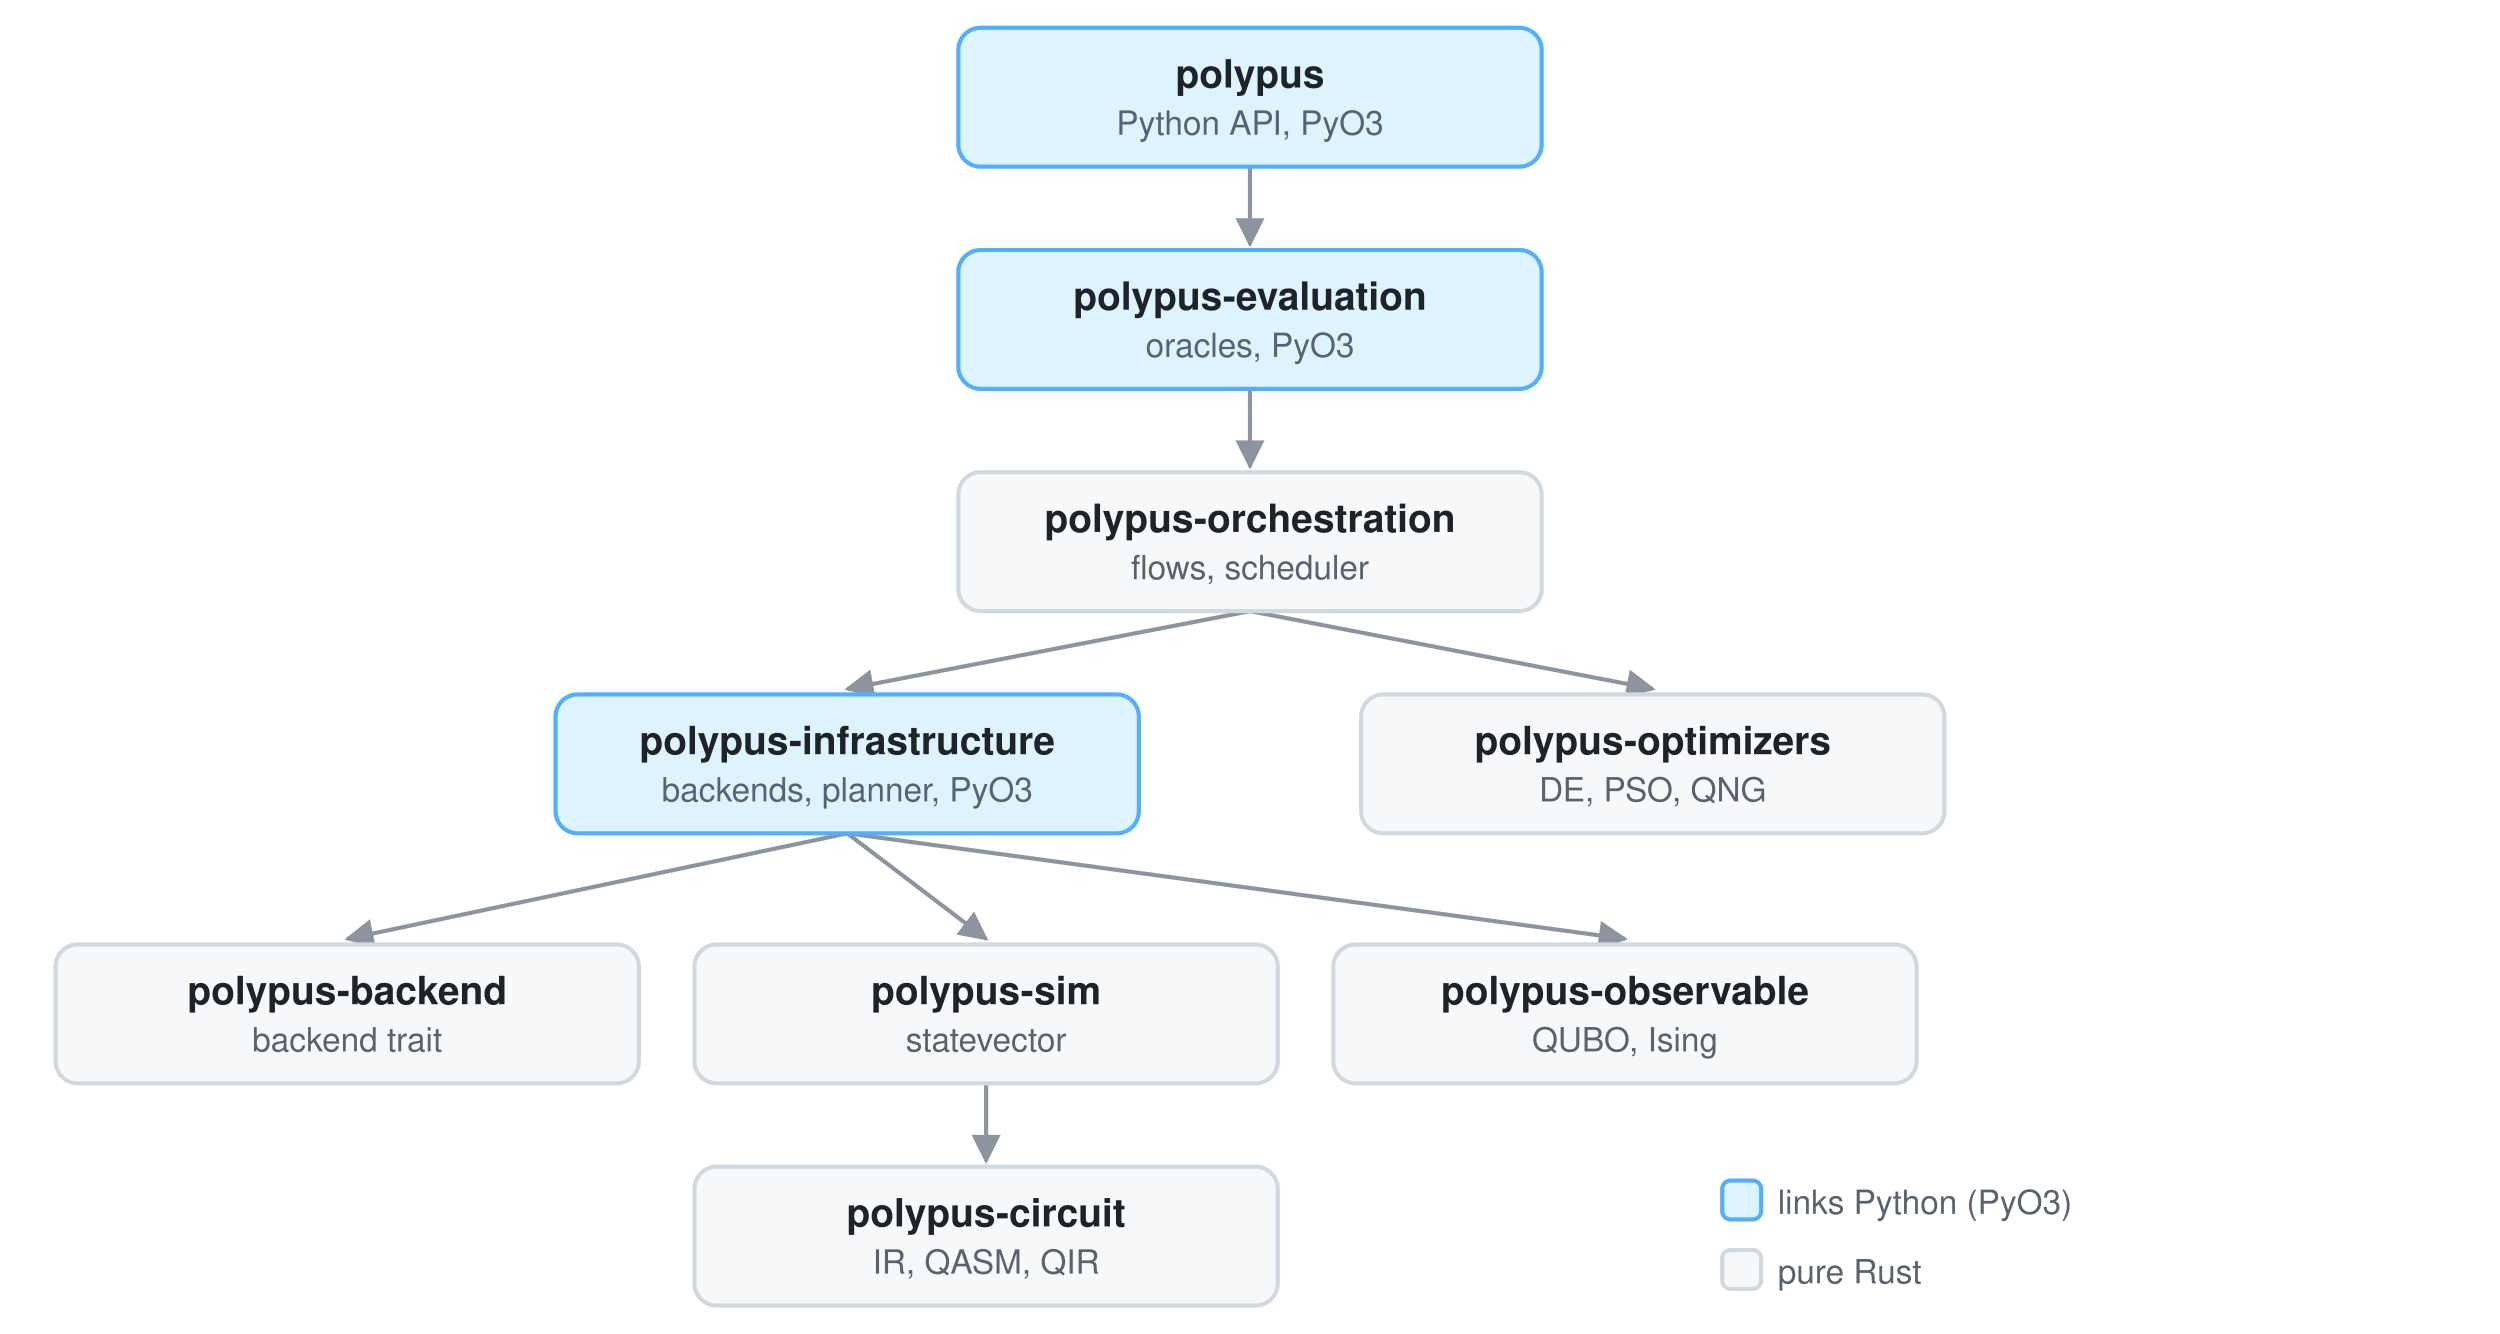
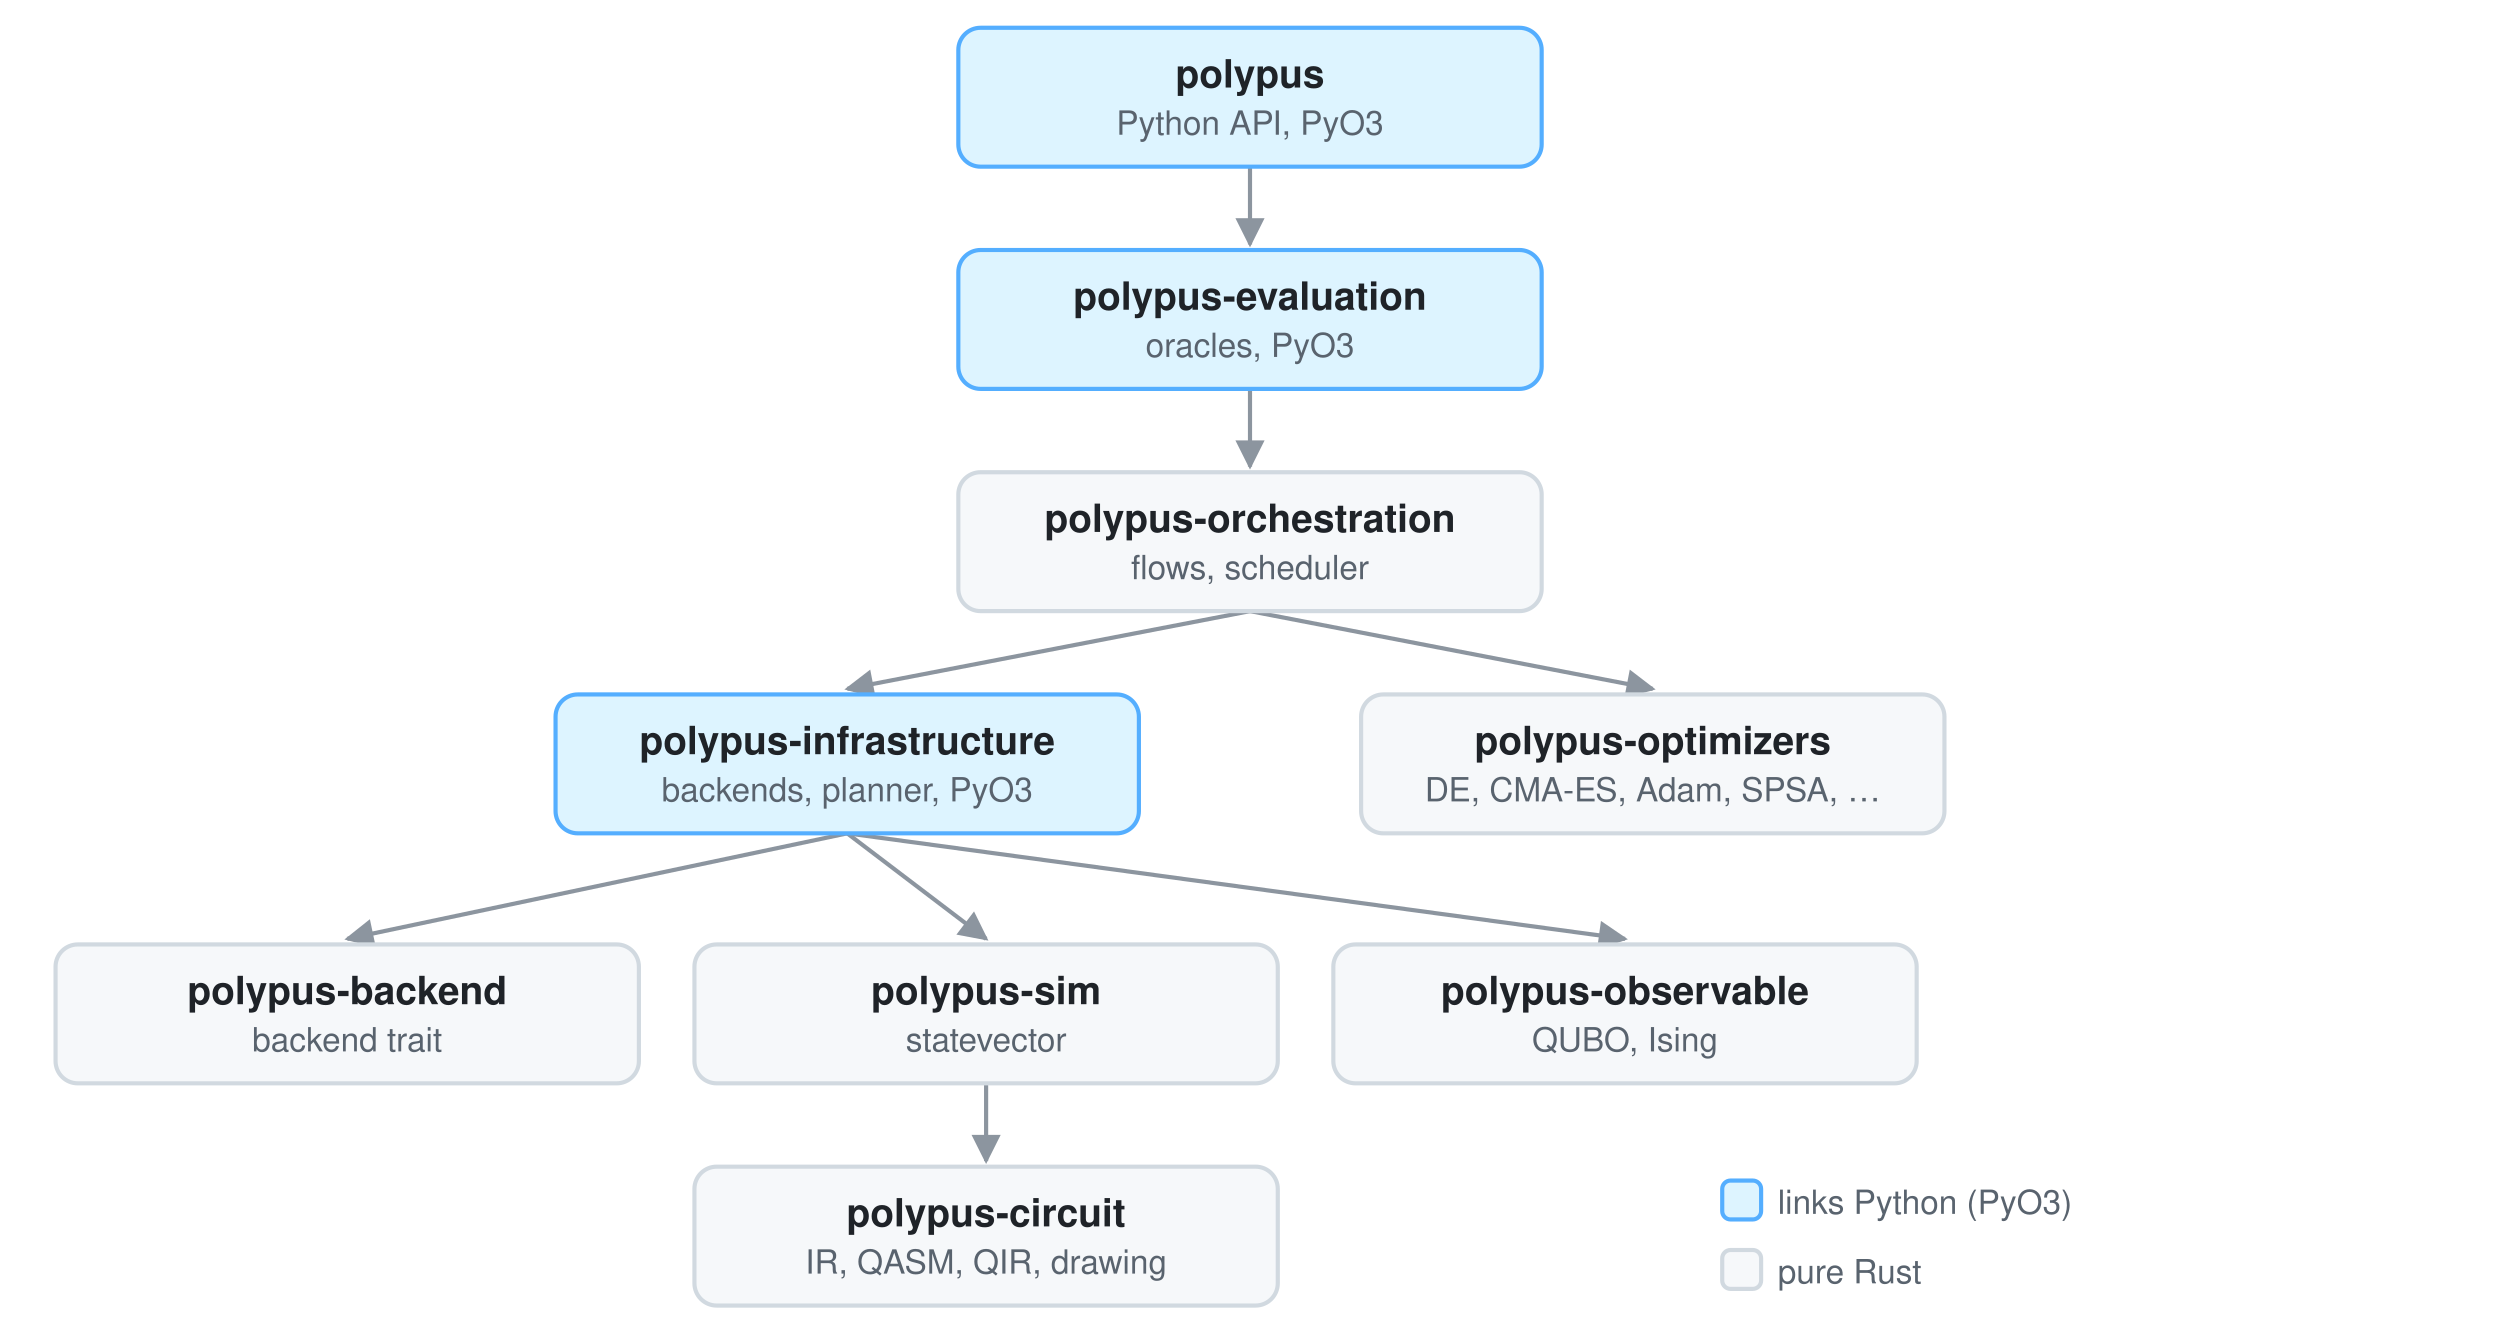
<svg xmlns="http://www.w3.org/2000/svg" viewBox="0 0 900 480" width="900" height="480" role="img" aria-label="Polypus crate graph">
  <style>
rect{stroke-width:1.5}
.n{fill:#f6f8fa;stroke:#d1d9e0}.p{fill:#ddf4ff;stroke:#54aeff}.b{fill:#dafbe1;stroke:#4ac26b}
text{fill:#1f2328;text-anchor:middle;font-family:-apple-system,BlinkMacSystemFont,"Segoe UI",Helvetica,Arial,sans-serif}
.t{font-size:14px;font-weight:600}.s{font-size:12px;fill:#59636e}
.a{stroke:#8c959f;stroke-width:1.5}.ah{fill:#8c959f}
@media (prefers-color-scheme:dark){.n{fill:#151b23;stroke:#3d444d}.p{fill:#0c2d6b;stroke:#1f6feb}.b{fill:#0f3d1f;stroke:#2ea043}text{fill:#e6edf3}.s{fill:#9198a1}.a{stroke:#656c76}.ah{fill:#656c76}}
</style>
  <defs>
    <marker id="m" viewBox="0 0 10 10" refX="9" refY="5" markerWidth="7" markerHeight="7" orient="auto">
      <path d="M0,0L10,5L0,10z" class="ah" />
    </marker>
  </defs>
  <line x1="450.0" y1="60" x2="450.0" y2="88" class="a" marker-end="url(#m)" />
  <line x1="450.0" y1="140" x2="450.0" y2="168" class="a" marker-end="url(#m)" />
  <line x1="450.0" y1="220" x2="305.0" y2="248" class="a" marker-end="url(#m)" />
  <line x1="450.0" y1="220" x2="595.0" y2="248" class="a" marker-end="url(#m)" />
  <line x1="305.0" y1="300" x2="125.0" y2="338" class="a" marker-end="url(#m)" />
  <line x1="305.0" y1="300" x2="355.0" y2="338" class="a" marker-end="url(#m)" />
  <line x1="305.0" y1="300" x2="585.0" y2="338" class="a" marker-end="url(#m)" />
  <line x1="355.0" y1="390" x2="355.0" y2="418" class="a" marker-end="url(#m)" />
  <rect class="p" x="345" y="10" width="210" height="50" rx="8" />
  <text x="450.0" y="31.5" class="t">polypus</text>
  <text x="450.0" y="48.5" class="s">Python API, PyO3</text>
  <rect class="p" x="345" y="90" width="210" height="50" rx="8" />
  <text x="450.0" y="111.5" class="t">polypus-evaluation</text>
  <text x="450.0" y="128.5" class="s">oracles, PyO3</text>
  <rect class="n" x="345" y="170" width="210" height="50" rx="8" />
  <text x="450.0" y="191.5" class="t">polypus-orchestration</text>
  <text x="450.0" y="208.5" class="s">flows, scheduler</text>
  <rect class="p" x="200" y="250" width="210" height="50" rx="8" />
  <text x="305.0" y="271.5" class="t">polypus-infrastructure</text>
  <text x="305.0" y="288.5" class="s">backends, planner, PyO3</text>
  <rect class="n" x="490" y="250" width="210" height="50" rx="8" />
  <text x="595.0" y="271.5" class="t">polypus-optimizers</text>
-   <text x="595.0" y="288.5" class="s">DE, PSO, QNG</text>
+   <text x="595.0" y="288.5" class="s">DE, CMA-ES, Adam, SPSA, …</text>
  <rect class="n" x="20" y="340" width="210" height="50" rx="8" />
  <text x="125.0" y="361.5" class="t">polypus-backend</text>
  <text x="125.0" y="378.5" class="s">backend trait</text>
  <rect class="n" x="250" y="340" width="210" height="50" rx="8" />
  <text x="355.0" y="361.5" class="t">polypus-sim</text>
  <text x="355.0" y="378.5" class="s">statevector</text>
  <rect class="n" x="480" y="340" width="210" height="50" rx="8" />
  <text x="585.0" y="361.5" class="t">polypus-observable</text>
  <text x="585.0" y="378.5" class="s">QUBO, Ising</text>
  <rect class="n" x="250" y="420" width="210" height="50" rx="8" />
  <text x="355.0" y="441.5" class="t">polypus-circuit</text>
-   <text x="355.0" y="458.5" class="s">IR, QASM, QIR</text>
+   <text x="355.0" y="458.5" class="s">IR, QASM, QIR, drawing</text>
  <rect class="p" x="620" y="425" width="14" height="14" rx="3" />
  <text x="640" y="437" class="s" style="text-anchor:start">links Python (PyO3)</text>
  <rect class="n" x="620" y="450" width="14" height="14" rx="3" />
  <text x="640" y="462" class="s" style="text-anchor:start">pure Rust</text>
</svg>
